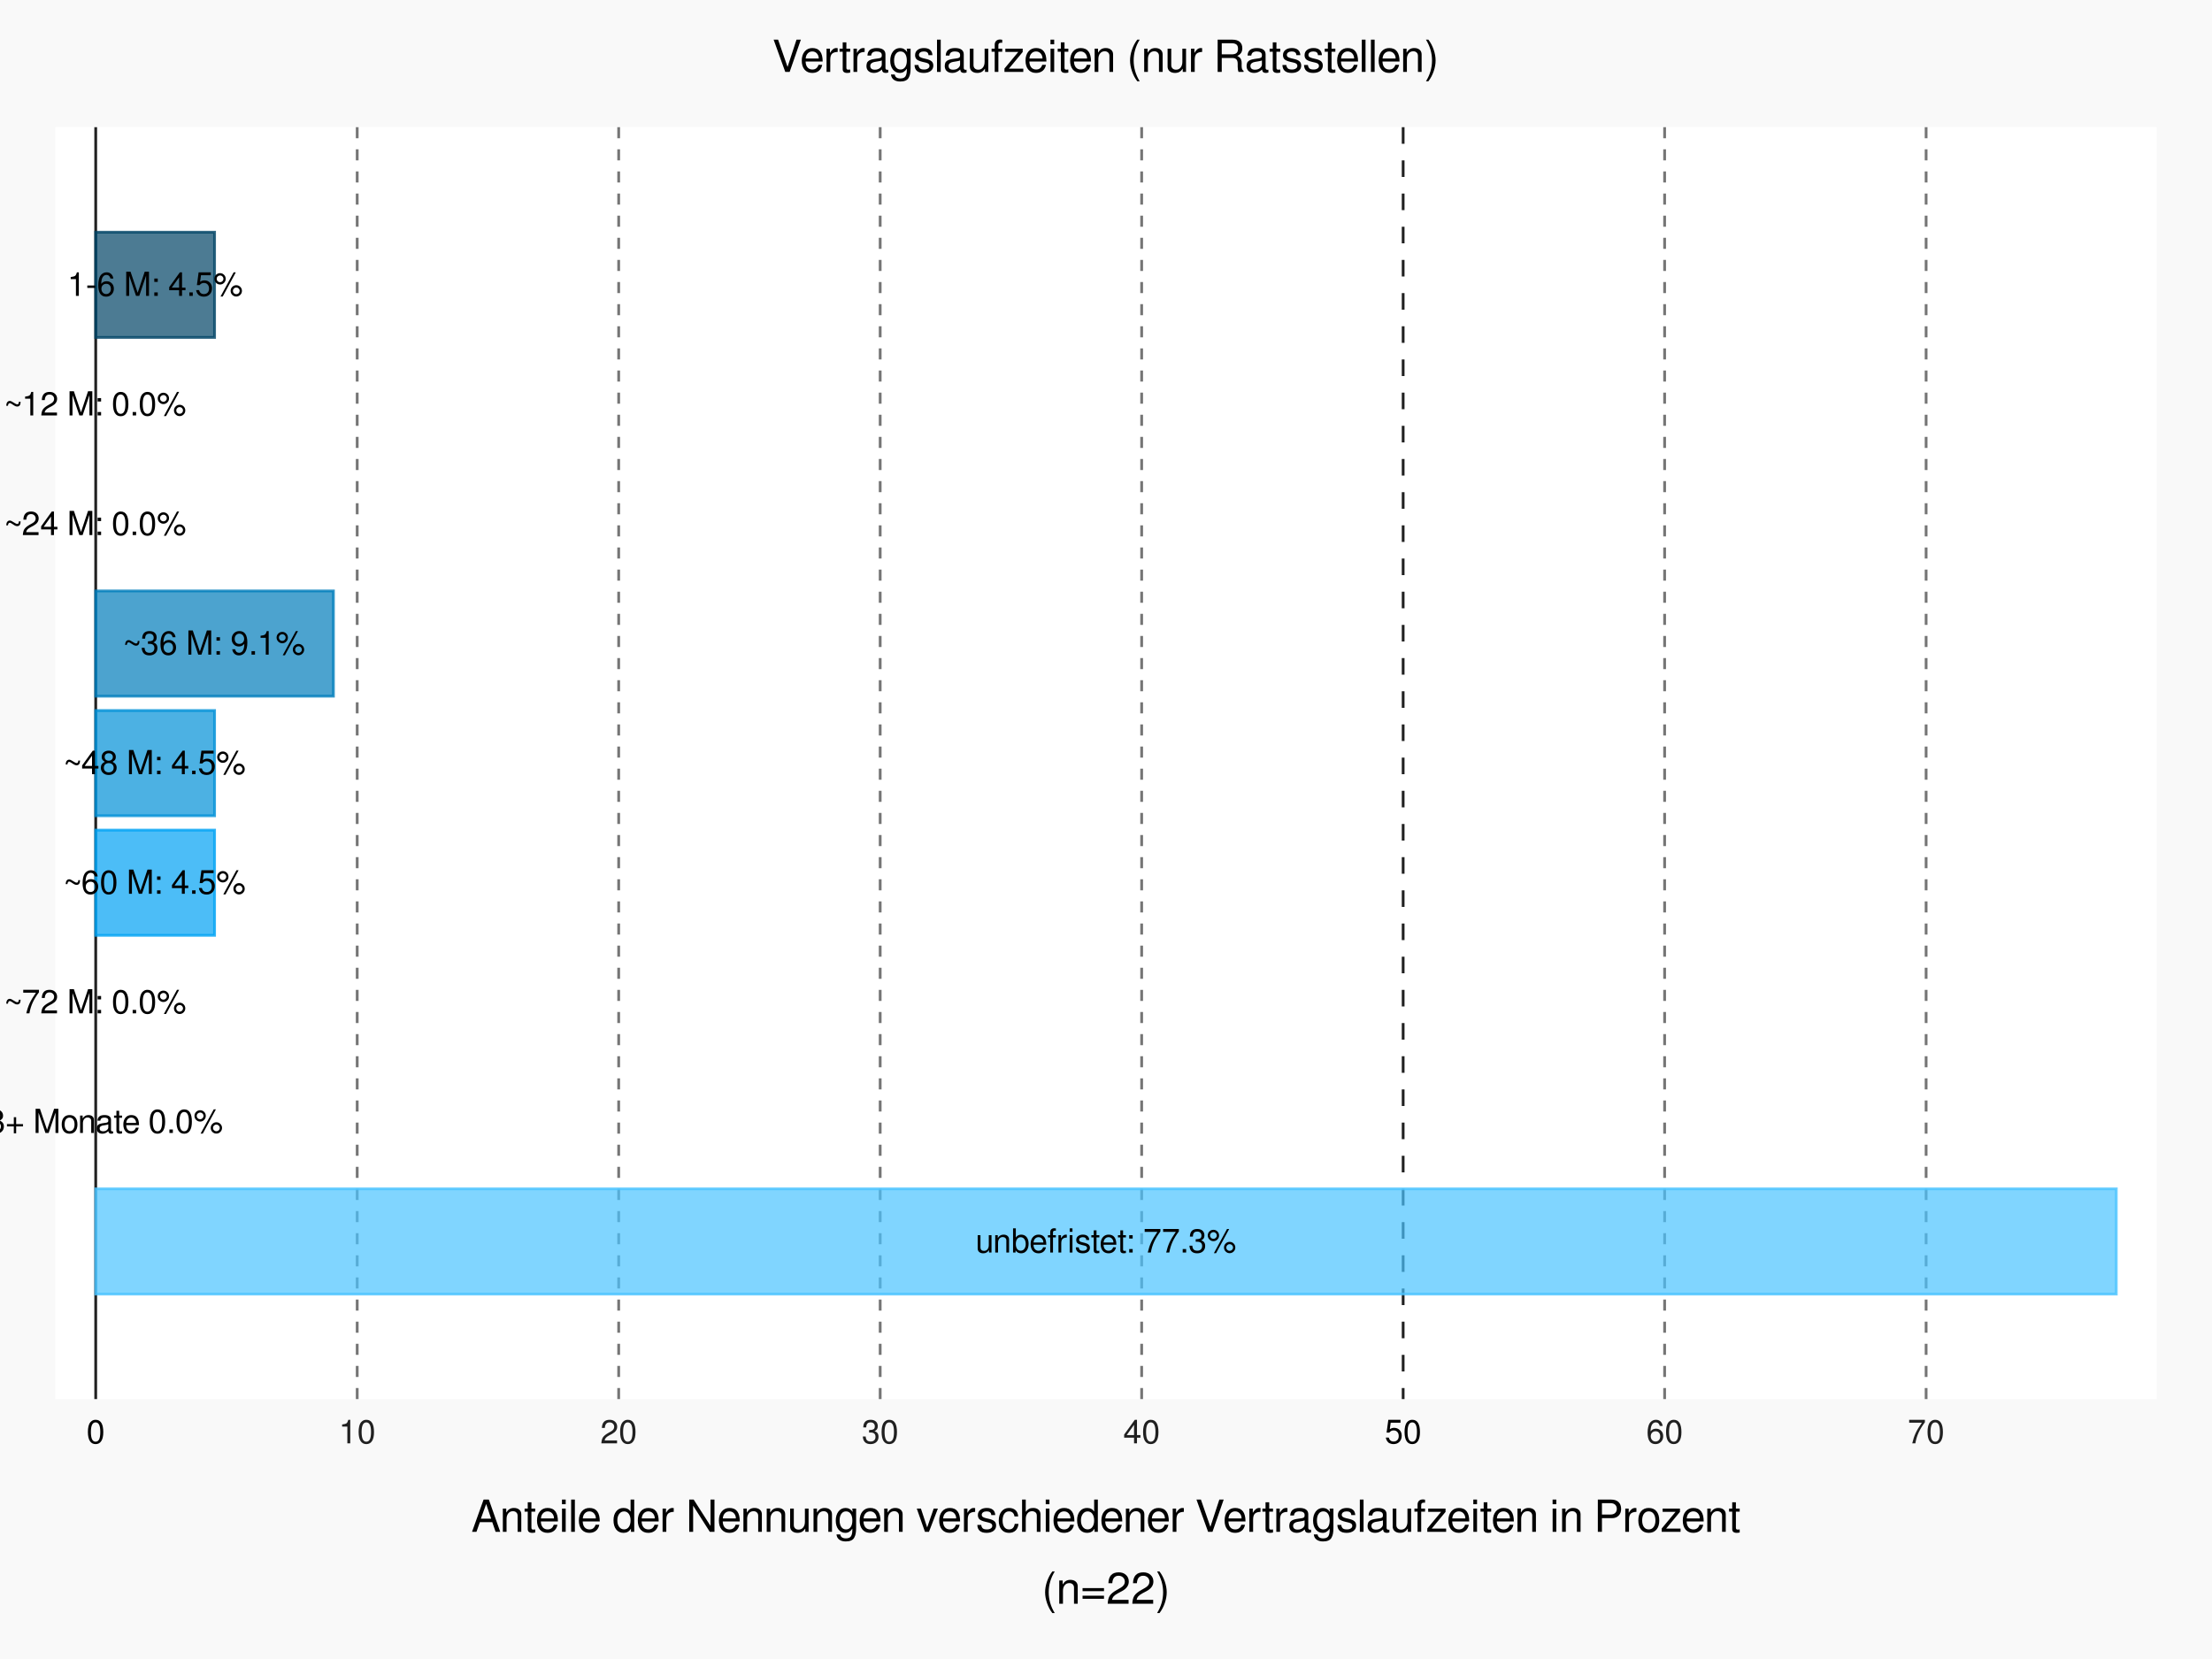
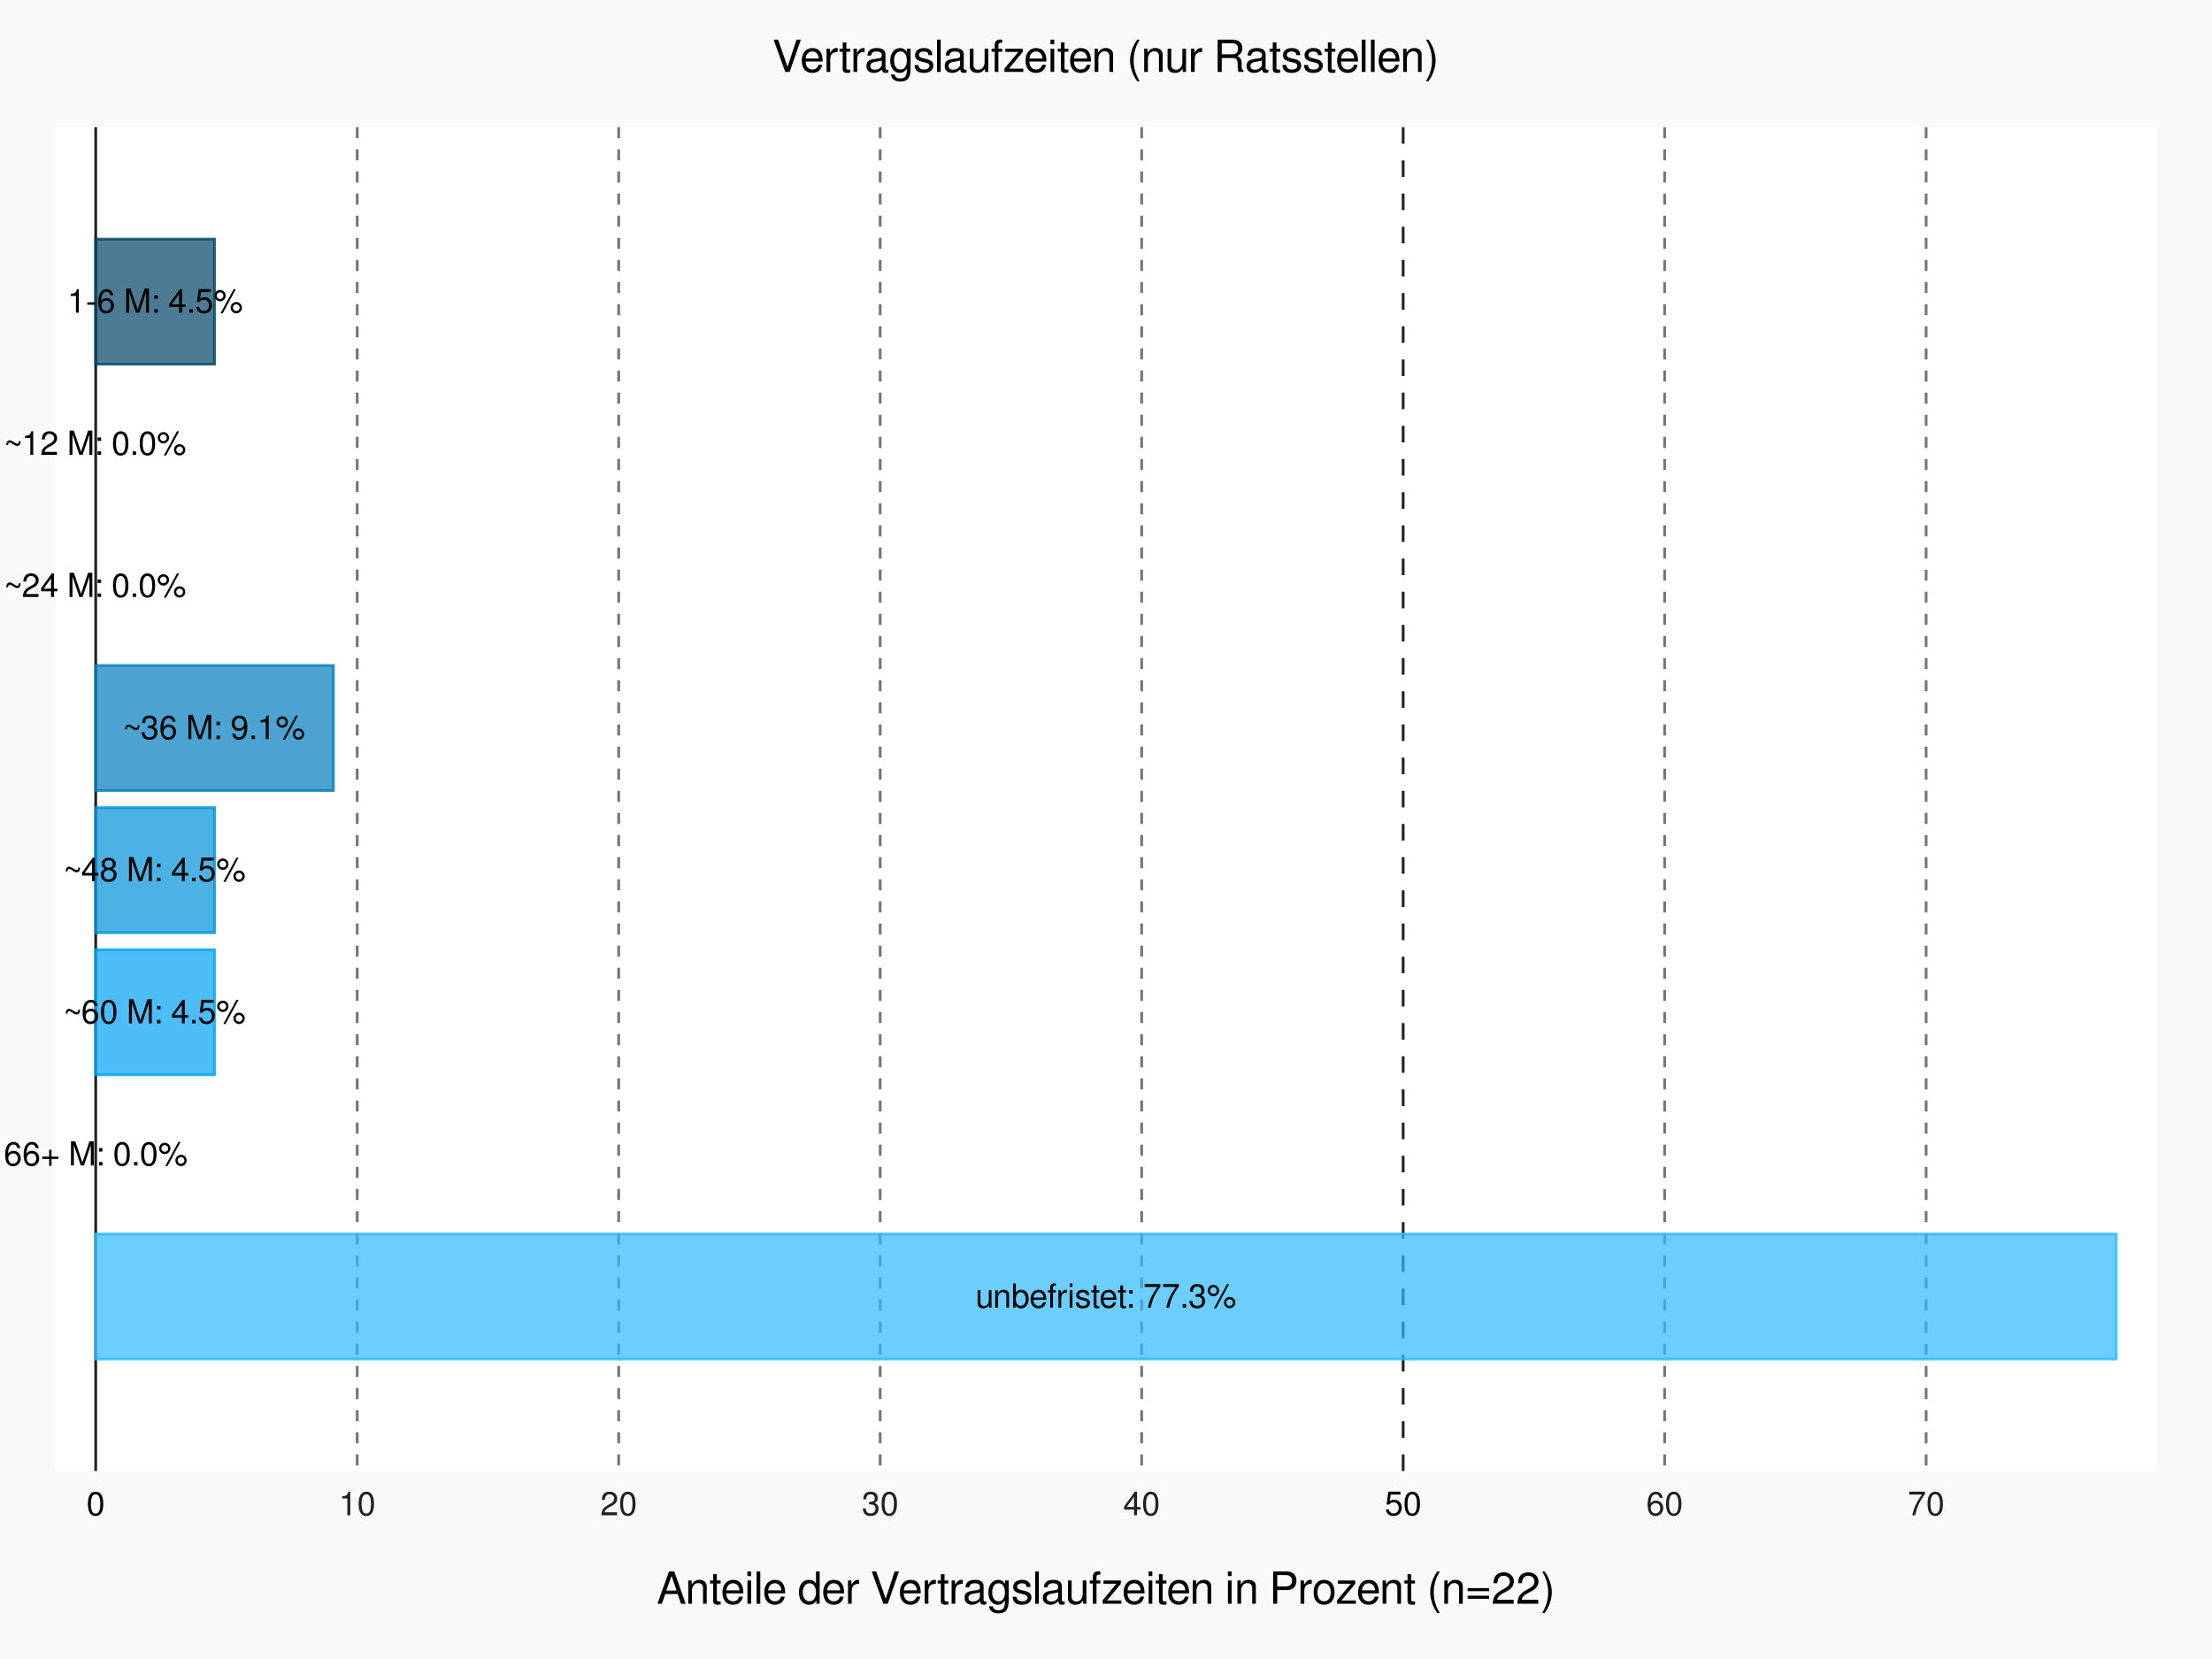
- <svg xmlns="http://www.w3.org/2000/svg" id="chart-2442aa2c-128d-4eb0-9fc9-a3c27d17f2ef" class="pygal-chart" viewBox="0 0 800 600">
+ <svg xmlns="http://www.w3.org/2000/svg" id="chart-31438a4d-c171-4c66-80ba-4acc8b60006a" class="pygal-chart" viewBox="0 0 800 600">
  <defs>
-     <style type="text/css">#chart-2442aa2c-128d-4eb0-9fc9-a3c27d17f2ef{-webkit-user-select:none;-webkit-font-smoothing:antialiased;font-family:FreeSans}#chart-2442aa2c-128d-4eb0-9fc9-a3c27d17f2ef .title{font-family:FreeSans;font-size:16px}#chart-2442aa2c-128d-4eb0-9fc9-a3c27d17f2ef .legends .legend text{font-family:FreeSans;font-size:14px}#chart-2442aa2c-128d-4eb0-9fc9-a3c27d17f2ef .axis text{font-family:FreeSans;font-size:12px}#chart-2442aa2c-128d-4eb0-9fc9-a3c27d17f2ef .axis text.major{font-family:FreeSans;font-size:12px}#chart-2442aa2c-128d-4eb0-9fc9-a3c27d17f2ef .text-overlay text.value{font-family:FreeSans;font-size:12px}#chart-2442aa2c-128d-4eb0-9fc9-a3c27d17f2ef .text-overlay text.label{font-family:FreeSans;font-size:12px}#chart-2442aa2c-128d-4eb0-9fc9-a3c27d17f2ef .tooltip{font-family:FreeSans;font-size:14px}#chart-2442aa2c-128d-4eb0-9fc9-a3c27d17f2ef text.no_data{font-family:FreeSans;font-size:64px}
- #chart-2442aa2c-128d-4eb0-9fc9-a3c27d17f2ef{background-color:rgba(249,249,249,1)}#chart-2442aa2c-128d-4eb0-9fc9-a3c27d17f2ef path,#chart-2442aa2c-128d-4eb0-9fc9-a3c27d17f2ef line,#chart-2442aa2c-128d-4eb0-9fc9-a3c27d17f2ef rect,#chart-2442aa2c-128d-4eb0-9fc9-a3c27d17f2ef circle{-webkit-transition:150ms;-moz-transition:150ms;transition:150ms}#chart-2442aa2c-128d-4eb0-9fc9-a3c27d17f2ef .graph &gt; .background{fill:rgba(249,249,249,1)}#chart-2442aa2c-128d-4eb0-9fc9-a3c27d17f2ef .plot &gt; .background{fill:rgba(255,255,255,1)}#chart-2442aa2c-128d-4eb0-9fc9-a3c27d17f2ef .graph{fill:rgba(0,0,0,.87)}#chart-2442aa2c-128d-4eb0-9fc9-a3c27d17f2ef text.no_data{fill:rgba(0,0,0,1)}#chart-2442aa2c-128d-4eb0-9fc9-a3c27d17f2ef .title{fill:rgba(0,0,0,1)}#chart-2442aa2c-128d-4eb0-9fc9-a3c27d17f2ef .legends .legend text{fill:rgba(0,0,0,.87)}#chart-2442aa2c-128d-4eb0-9fc9-a3c27d17f2ef .legends .legend:hover text{fill:rgba(0,0,0,1)}#chart-2442aa2c-128d-4eb0-9fc9-a3c27d17f2ef .axis .line{stroke:rgba(0,0,0,1)}#chart-2442aa2c-128d-4eb0-9fc9-a3c27d17f2ef .axis .guide.line{stroke:rgba(0,0,0,.54)}#chart-2442aa2c-128d-4eb0-9fc9-a3c27d17f2ef .axis .major.line{stroke:rgba(0,0,0,.87)}#chart-2442aa2c-128d-4eb0-9fc9-a3c27d17f2ef .axis text.major{fill:rgba(0,0,0,1)}#chart-2442aa2c-128d-4eb0-9fc9-a3c27d17f2ef .axis.y .guides:hover .guide.line,#chart-2442aa2c-128d-4eb0-9fc9-a3c27d17f2ef .line-graph .axis.x .guides:hover .guide.line,#chart-2442aa2c-128d-4eb0-9fc9-a3c27d17f2ef .stackedline-graph .axis.x .guides:hover .guide.line,#chart-2442aa2c-128d-4eb0-9fc9-a3c27d17f2ef .xy-graph .axis.x .guides:hover .guide.line{stroke:rgba(0,0,0,1)}#chart-2442aa2c-128d-4eb0-9fc9-a3c27d17f2ef .axis .guides:hover text{fill:rgba(0,0,0,1)}#chart-2442aa2c-128d-4eb0-9fc9-a3c27d17f2ef .reactive{fill-opacity:.7;stroke-opacity:.8}#chart-2442aa2c-128d-4eb0-9fc9-a3c27d17f2ef .ci{stroke:rgba(0,0,0,.87)}#chart-2442aa2c-128d-4eb0-9fc9-a3c27d17f2ef .reactive.active,#chart-2442aa2c-128d-4eb0-9fc9-a3c27d17f2ef .active .reactive{fill-opacity:.8;stroke-opacity:.9;stroke-width:4}#chart-2442aa2c-128d-4eb0-9fc9-a3c27d17f2ef .ci .reactive.active{stroke-width:1.5}#chart-2442aa2c-128d-4eb0-9fc9-a3c27d17f2ef .series text{fill:rgba(0,0,0,1)}#chart-2442aa2c-128d-4eb0-9fc9-a3c27d17f2ef .tooltip rect{fill:rgba(255,255,255,1);stroke:rgba(0,0,0,1);-webkit-transition:opacity 150ms;-moz-transition:opacity 150ms;transition:opacity 150ms}#chart-2442aa2c-128d-4eb0-9fc9-a3c27d17f2ef .tooltip .label{fill:rgba(0,0,0,.87)}#chart-2442aa2c-128d-4eb0-9fc9-a3c27d17f2ef .tooltip .label{fill:rgba(0,0,0,.87)}#chart-2442aa2c-128d-4eb0-9fc9-a3c27d17f2ef .tooltip .legend{font-size:.8em;fill:rgba(0,0,0,.54)}#chart-2442aa2c-128d-4eb0-9fc9-a3c27d17f2ef .tooltip .x_label{font-size:.6em;fill:rgba(0,0,0,1)}#chart-2442aa2c-128d-4eb0-9fc9-a3c27d17f2ef .tooltip .xlink{font-size:.5em;text-decoration:underline}#chart-2442aa2c-128d-4eb0-9fc9-a3c27d17f2ef .tooltip .value{font-size:1.5em}#chart-2442aa2c-128d-4eb0-9fc9-a3c27d17f2ef .bound{font-size:.5em}#chart-2442aa2c-128d-4eb0-9fc9-a3c27d17f2ef .max-value{font-size:.75em;fill:rgba(0,0,0,.54)}#chart-2442aa2c-128d-4eb0-9fc9-a3c27d17f2ef .map-element{fill:rgba(255,255,255,1);stroke:rgba(0,0,0,.54) !important}#chart-2442aa2c-128d-4eb0-9fc9-a3c27d17f2ef .map-element .reactive{fill-opacity:inherit;stroke-opacity:inherit}#chart-2442aa2c-128d-4eb0-9fc9-a3c27d17f2ef .color-0,#chart-2442aa2c-128d-4eb0-9fc9-a3c27d17f2ef .color-0 a:visited{stroke:#004466;fill:#004466}#chart-2442aa2c-128d-4eb0-9fc9-a3c27d17f2ef .color-1,#chart-2442aa2c-128d-4eb0-9fc9-a3c27d17f2ef .color-1 a:visited{stroke:#005782;fill:#005782}#chart-2442aa2c-128d-4eb0-9fc9-a3c27d17f2ef .color-2,#chart-2442aa2c-128d-4eb0-9fc9-a3c27d17f2ef .color-2 a:visited{stroke:#006a9f;fill:#006a9f}#chart-2442aa2c-128d-4eb0-9fc9-a3c27d17f2ef .color-3,#chart-2442aa2c-128d-4eb0-9fc9-a3c27d17f2ef .color-3 a:visited{stroke:#007dbb;fill:#007dbb}#chart-2442aa2c-128d-4eb0-9fc9-a3c27d17f2ef .color-4,#chart-2442aa2c-128d-4eb0-9fc9-a3c27d17f2ef .color-4 a:visited{stroke:#0090d7;fill:#0090d7}#chart-2442aa2c-128d-4eb0-9fc9-a3c27d17f2ef .color-5,#chart-2442aa2c-128d-4eb0-9fc9-a3c27d17f2ef .color-5 a:visited{stroke:#00a2f4;fill:#00a2f4}#chart-2442aa2c-128d-4eb0-9fc9-a3c27d17f2ef .color-6,#chart-2442aa2c-128d-4eb0-9fc9-a3c27d17f2ef .color-6 a:visited{stroke:#11b0ff;fill:#11b0ff}#chart-2442aa2c-128d-4eb0-9fc9-a3c27d17f2ef .color-7,#chart-2442aa2c-128d-4eb0-9fc9-a3c27d17f2ef .color-7 a:visited{stroke:#2db9ff;fill:#2db9ff}#chart-2442aa2c-128d-4eb0-9fc9-a3c27d17f2ef .color-8,#chart-2442aa2c-128d-4eb0-9fc9-a3c27d17f2ef .color-8 a:visited{stroke:#4ac3ff;fill:#4ac3ff}#chart-2442aa2c-128d-4eb0-9fc9-a3c27d17f2ef .text-overlay .color-0 text{fill:black}#chart-2442aa2c-128d-4eb0-9fc9-a3c27d17f2ef .text-overlay .color-1 text{fill:black}#chart-2442aa2c-128d-4eb0-9fc9-a3c27d17f2ef .text-overlay .color-2 text{fill:black}#chart-2442aa2c-128d-4eb0-9fc9-a3c27d17f2ef .text-overlay .color-3 text{fill:black}#chart-2442aa2c-128d-4eb0-9fc9-a3c27d17f2ef .text-overlay .color-4 text{fill:black}#chart-2442aa2c-128d-4eb0-9fc9-a3c27d17f2ef .text-overlay .color-5 text{fill:black}#chart-2442aa2c-128d-4eb0-9fc9-a3c27d17f2ef .text-overlay .color-6 text{fill:black}#chart-2442aa2c-128d-4eb0-9fc9-a3c27d17f2ef .text-overlay .color-7 text{fill:black}#chart-2442aa2c-128d-4eb0-9fc9-a3c27d17f2ef .text-overlay .color-8 text{fill:black}
- #chart-2442aa2c-128d-4eb0-9fc9-a3c27d17f2ef text.no_data{text-anchor:middle}#chart-2442aa2c-128d-4eb0-9fc9-a3c27d17f2ef .guide.line{fill:none}#chart-2442aa2c-128d-4eb0-9fc9-a3c27d17f2ef .centered{text-anchor:middle}#chart-2442aa2c-128d-4eb0-9fc9-a3c27d17f2ef .title{text-anchor:middle}#chart-2442aa2c-128d-4eb0-9fc9-a3c27d17f2ef .legends .legend text{fill-opacity:1}#chart-2442aa2c-128d-4eb0-9fc9-a3c27d17f2ef .axis.x text{text-anchor:middle}#chart-2442aa2c-128d-4eb0-9fc9-a3c27d17f2ef .axis.x:not(.web) text[transform]{text-anchor:start}#chart-2442aa2c-128d-4eb0-9fc9-a3c27d17f2ef .axis.x:not(.web) text[transform].backwards{text-anchor:end}#chart-2442aa2c-128d-4eb0-9fc9-a3c27d17f2ef .axis.y text{text-anchor:end}#chart-2442aa2c-128d-4eb0-9fc9-a3c27d17f2ef .axis.y text[transform].backwards{text-anchor:start}#chart-2442aa2c-128d-4eb0-9fc9-a3c27d17f2ef .axis.y2 text{text-anchor:start}#chart-2442aa2c-128d-4eb0-9fc9-a3c27d17f2ef .axis.y2 text[transform].backwards{text-anchor:end}#chart-2442aa2c-128d-4eb0-9fc9-a3c27d17f2ef .axis .guide.line{stroke-dasharray:4,4}#chart-2442aa2c-128d-4eb0-9fc9-a3c27d17f2ef .axis .major.guide.line{stroke-dasharray:6,6}#chart-2442aa2c-128d-4eb0-9fc9-a3c27d17f2ef .horizontal .axis.y .guide.line,#chart-2442aa2c-128d-4eb0-9fc9-a3c27d17f2ef .horizontal .axis.y2 .guide.line,#chart-2442aa2c-128d-4eb0-9fc9-a3c27d17f2ef .vertical .axis.x .guide.line{opacity:0}#chart-2442aa2c-128d-4eb0-9fc9-a3c27d17f2ef .horizontal .axis.always_show .guide.line,#chart-2442aa2c-128d-4eb0-9fc9-a3c27d17f2ef .vertical .axis.always_show .guide.line{opacity:1 !important}#chart-2442aa2c-128d-4eb0-9fc9-a3c27d17f2ef .axis.y .guides:hover .guide.line,#chart-2442aa2c-128d-4eb0-9fc9-a3c27d17f2ef .axis.y2 .guides:hover .guide.line,#chart-2442aa2c-128d-4eb0-9fc9-a3c27d17f2ef .axis.x .guides:hover .guide.line{opacity:1}#chart-2442aa2c-128d-4eb0-9fc9-a3c27d17f2ef .axis .guides:hover text{opacity:1}#chart-2442aa2c-128d-4eb0-9fc9-a3c27d17f2ef .nofill{fill:none}#chart-2442aa2c-128d-4eb0-9fc9-a3c27d17f2ef .subtle-fill{fill-opacity:.2}#chart-2442aa2c-128d-4eb0-9fc9-a3c27d17f2ef .dot{stroke-width:1px;fill-opacity:1}#chart-2442aa2c-128d-4eb0-9fc9-a3c27d17f2ef .dot.active{stroke-width:5px}#chart-2442aa2c-128d-4eb0-9fc9-a3c27d17f2ef .dot.negative{fill:transparent}#chart-2442aa2c-128d-4eb0-9fc9-a3c27d17f2ef text,#chart-2442aa2c-128d-4eb0-9fc9-a3c27d17f2ef tspan{stroke:none !important}#chart-2442aa2c-128d-4eb0-9fc9-a3c27d17f2ef .series text.active{opacity:1}#chart-2442aa2c-128d-4eb0-9fc9-a3c27d17f2ef .tooltip rect{fill-opacity:.95;stroke-width:.5}#chart-2442aa2c-128d-4eb0-9fc9-a3c27d17f2ef .tooltip text{fill-opacity:1}#chart-2442aa2c-128d-4eb0-9fc9-a3c27d17f2ef .showable{visibility:hidden}#chart-2442aa2c-128d-4eb0-9fc9-a3c27d17f2ef .showable.shown{visibility:visible}#chart-2442aa2c-128d-4eb0-9fc9-a3c27d17f2ef .gauge-background{fill:rgba(229,229,229,1);stroke:none}#chart-2442aa2c-128d-4eb0-9fc9-a3c27d17f2ef .bg-lines{stroke:rgba(249,249,249,1);stroke-width:2px}</style>
+     <style type="text/css">#chart-31438a4d-c171-4c66-80ba-4acc8b60006a{-webkit-user-select:none;-webkit-font-smoothing:antialiased;font-family:FreeSans}#chart-31438a4d-c171-4c66-80ba-4acc8b60006a .title{font-family:FreeSans;font-size:16px}#chart-31438a4d-c171-4c66-80ba-4acc8b60006a .legends .legend text{font-family:FreeSans;font-size:14px}#chart-31438a4d-c171-4c66-80ba-4acc8b60006a .axis text{font-family:FreeSans;font-size:12px}#chart-31438a4d-c171-4c66-80ba-4acc8b60006a .axis text.major{font-family:FreeSans;font-size:12px}#chart-31438a4d-c171-4c66-80ba-4acc8b60006a .text-overlay text.value{font-family:FreeSans;font-size:12px}#chart-31438a4d-c171-4c66-80ba-4acc8b60006a .text-overlay text.label{font-family:FreeSans;font-size:12px}#chart-31438a4d-c171-4c66-80ba-4acc8b60006a .tooltip{font-family:FreeSans;font-size:14px}#chart-31438a4d-c171-4c66-80ba-4acc8b60006a text.no_data{font-family:FreeSans;font-size:64px}
+ #chart-31438a4d-c171-4c66-80ba-4acc8b60006a{background-color:rgba(249,249,249,1)}#chart-31438a4d-c171-4c66-80ba-4acc8b60006a path,#chart-31438a4d-c171-4c66-80ba-4acc8b60006a line,#chart-31438a4d-c171-4c66-80ba-4acc8b60006a rect,#chart-31438a4d-c171-4c66-80ba-4acc8b60006a circle{-webkit-transition:150ms;-moz-transition:150ms;transition:150ms}#chart-31438a4d-c171-4c66-80ba-4acc8b60006a .graph &gt; .background{fill:rgba(249,249,249,1)}#chart-31438a4d-c171-4c66-80ba-4acc8b60006a .plot &gt; .background{fill:rgba(255,255,255,1)}#chart-31438a4d-c171-4c66-80ba-4acc8b60006a .graph{fill:rgba(0,0,0,.87)}#chart-31438a4d-c171-4c66-80ba-4acc8b60006a text.no_data{fill:rgba(0,0,0,1)}#chart-31438a4d-c171-4c66-80ba-4acc8b60006a .title{fill:rgba(0,0,0,1)}#chart-31438a4d-c171-4c66-80ba-4acc8b60006a .legends .legend text{fill:rgba(0,0,0,.87)}#chart-31438a4d-c171-4c66-80ba-4acc8b60006a .legends .legend:hover text{fill:rgba(0,0,0,1)}#chart-31438a4d-c171-4c66-80ba-4acc8b60006a .axis .line{stroke:rgba(0,0,0,1)}#chart-31438a4d-c171-4c66-80ba-4acc8b60006a .axis .guide.line{stroke:rgba(0,0,0,.54)}#chart-31438a4d-c171-4c66-80ba-4acc8b60006a .axis .major.line{stroke:rgba(0,0,0,.87)}#chart-31438a4d-c171-4c66-80ba-4acc8b60006a .axis text.major{fill:rgba(0,0,0,1)}#chart-31438a4d-c171-4c66-80ba-4acc8b60006a .axis.y .guides:hover .guide.line,#chart-31438a4d-c171-4c66-80ba-4acc8b60006a .line-graph .axis.x .guides:hover .guide.line,#chart-31438a4d-c171-4c66-80ba-4acc8b60006a .stackedline-graph .axis.x .guides:hover .guide.line,#chart-31438a4d-c171-4c66-80ba-4acc8b60006a .xy-graph .axis.x .guides:hover .guide.line{stroke:rgba(0,0,0,1)}#chart-31438a4d-c171-4c66-80ba-4acc8b60006a .axis .guides:hover text{fill:rgba(0,0,0,1)}#chart-31438a4d-c171-4c66-80ba-4acc8b60006a .reactive{fill-opacity:.7;stroke-opacity:.8}#chart-31438a4d-c171-4c66-80ba-4acc8b60006a .ci{stroke:rgba(0,0,0,.87)}#chart-31438a4d-c171-4c66-80ba-4acc8b60006a .reactive.active,#chart-31438a4d-c171-4c66-80ba-4acc8b60006a .active .reactive{fill-opacity:.8;stroke-opacity:.9;stroke-width:4}#chart-31438a4d-c171-4c66-80ba-4acc8b60006a .ci .reactive.active{stroke-width:1.5}#chart-31438a4d-c171-4c66-80ba-4acc8b60006a .series text{fill:rgba(0,0,0,1)}#chart-31438a4d-c171-4c66-80ba-4acc8b60006a .tooltip rect{fill:rgba(255,255,255,1);stroke:rgba(0,0,0,1);-webkit-transition:opacity 150ms;-moz-transition:opacity 150ms;transition:opacity 150ms}#chart-31438a4d-c171-4c66-80ba-4acc8b60006a .tooltip .label{fill:rgba(0,0,0,.87)}#chart-31438a4d-c171-4c66-80ba-4acc8b60006a .tooltip .label{fill:rgba(0,0,0,.87)}#chart-31438a4d-c171-4c66-80ba-4acc8b60006a .tooltip .legend{font-size:.8em;fill:rgba(0,0,0,.54)}#chart-31438a4d-c171-4c66-80ba-4acc8b60006a .tooltip .x_label{font-size:.6em;fill:rgba(0,0,0,1)}#chart-31438a4d-c171-4c66-80ba-4acc8b60006a .tooltip .xlink{font-size:.5em;text-decoration:underline}#chart-31438a4d-c171-4c66-80ba-4acc8b60006a .tooltip .value{font-size:1.5em}#chart-31438a4d-c171-4c66-80ba-4acc8b60006a .bound{font-size:.5em}#chart-31438a4d-c171-4c66-80ba-4acc8b60006a .max-value{font-size:.75em;fill:rgba(0,0,0,.54)}#chart-31438a4d-c171-4c66-80ba-4acc8b60006a .map-element{fill:rgba(255,255,255,1);stroke:rgba(0,0,0,.54) !important}#chart-31438a4d-c171-4c66-80ba-4acc8b60006a .map-element .reactive{fill-opacity:inherit;stroke-opacity:inherit}#chart-31438a4d-c171-4c66-80ba-4acc8b60006a .color-0,#chart-31438a4d-c171-4c66-80ba-4acc8b60006a .color-0 a:visited{stroke:#004466;fill:#004466}#chart-31438a4d-c171-4c66-80ba-4acc8b60006a .color-1,#chart-31438a4d-c171-4c66-80ba-4acc8b60006a .color-1 a:visited{stroke:#005782;fill:#005782}#chart-31438a4d-c171-4c66-80ba-4acc8b60006a .color-2,#chart-31438a4d-c171-4c66-80ba-4acc8b60006a .color-2 a:visited{stroke:#006a9f;fill:#006a9f}#chart-31438a4d-c171-4c66-80ba-4acc8b60006a .color-3,#chart-31438a4d-c171-4c66-80ba-4acc8b60006a .color-3 a:visited{stroke:#007dbb;fill:#007dbb}#chart-31438a4d-c171-4c66-80ba-4acc8b60006a .color-4,#chart-31438a4d-c171-4c66-80ba-4acc8b60006a .color-4 a:visited{stroke:#0090d7;fill:#0090d7}#chart-31438a4d-c171-4c66-80ba-4acc8b60006a .color-5,#chart-31438a4d-c171-4c66-80ba-4acc8b60006a .color-5 a:visited{stroke:#00a2f4;fill:#00a2f4}#chart-31438a4d-c171-4c66-80ba-4acc8b60006a .color-6,#chart-31438a4d-c171-4c66-80ba-4acc8b60006a .color-6 a:visited{stroke:#11b0ff;fill:#11b0ff}#chart-31438a4d-c171-4c66-80ba-4acc8b60006a .color-7,#chart-31438a4d-c171-4c66-80ba-4acc8b60006a .color-7 a:visited{stroke:#2db9ff;fill:#2db9ff}#chart-31438a4d-c171-4c66-80ba-4acc8b60006a .text-overlay .color-0 text{fill:black}#chart-31438a4d-c171-4c66-80ba-4acc8b60006a .text-overlay .color-1 text{fill:black}#chart-31438a4d-c171-4c66-80ba-4acc8b60006a .text-overlay .color-2 text{fill:black}#chart-31438a4d-c171-4c66-80ba-4acc8b60006a .text-overlay .color-3 text{fill:black}#chart-31438a4d-c171-4c66-80ba-4acc8b60006a .text-overlay .color-4 text{fill:black}#chart-31438a4d-c171-4c66-80ba-4acc8b60006a .text-overlay .color-5 text{fill:black}#chart-31438a4d-c171-4c66-80ba-4acc8b60006a .text-overlay .color-6 text{fill:black}#chart-31438a4d-c171-4c66-80ba-4acc8b60006a .text-overlay .color-7 text{fill:black}
+ #chart-31438a4d-c171-4c66-80ba-4acc8b60006a text.no_data{text-anchor:middle}#chart-31438a4d-c171-4c66-80ba-4acc8b60006a .guide.line{fill:none}#chart-31438a4d-c171-4c66-80ba-4acc8b60006a .centered{text-anchor:middle}#chart-31438a4d-c171-4c66-80ba-4acc8b60006a .title{text-anchor:middle}#chart-31438a4d-c171-4c66-80ba-4acc8b60006a .legends .legend text{fill-opacity:1}#chart-31438a4d-c171-4c66-80ba-4acc8b60006a .axis.x text{text-anchor:middle}#chart-31438a4d-c171-4c66-80ba-4acc8b60006a .axis.x:not(.web) text[transform]{text-anchor:start}#chart-31438a4d-c171-4c66-80ba-4acc8b60006a .axis.x:not(.web) text[transform].backwards{text-anchor:end}#chart-31438a4d-c171-4c66-80ba-4acc8b60006a .axis.y text{text-anchor:end}#chart-31438a4d-c171-4c66-80ba-4acc8b60006a .axis.y text[transform].backwards{text-anchor:start}#chart-31438a4d-c171-4c66-80ba-4acc8b60006a .axis.y2 text{text-anchor:start}#chart-31438a4d-c171-4c66-80ba-4acc8b60006a .axis.y2 text[transform].backwards{text-anchor:end}#chart-31438a4d-c171-4c66-80ba-4acc8b60006a .axis .guide.line{stroke-dasharray:4,4}#chart-31438a4d-c171-4c66-80ba-4acc8b60006a .axis .major.guide.line{stroke-dasharray:6,6}#chart-31438a4d-c171-4c66-80ba-4acc8b60006a .horizontal .axis.y .guide.line,#chart-31438a4d-c171-4c66-80ba-4acc8b60006a .horizontal .axis.y2 .guide.line,#chart-31438a4d-c171-4c66-80ba-4acc8b60006a .vertical .axis.x .guide.line{opacity:0}#chart-31438a4d-c171-4c66-80ba-4acc8b60006a .horizontal .axis.always_show .guide.line,#chart-31438a4d-c171-4c66-80ba-4acc8b60006a .vertical .axis.always_show .guide.line{opacity:1 !important}#chart-31438a4d-c171-4c66-80ba-4acc8b60006a .axis.y .guides:hover .guide.line,#chart-31438a4d-c171-4c66-80ba-4acc8b60006a .axis.y2 .guides:hover .guide.line,#chart-31438a4d-c171-4c66-80ba-4acc8b60006a .axis.x .guides:hover .guide.line{opacity:1}#chart-31438a4d-c171-4c66-80ba-4acc8b60006a .axis .guides:hover text{opacity:1}#chart-31438a4d-c171-4c66-80ba-4acc8b60006a .nofill{fill:none}#chart-31438a4d-c171-4c66-80ba-4acc8b60006a .subtle-fill{fill-opacity:.2}#chart-31438a4d-c171-4c66-80ba-4acc8b60006a .dot{stroke-width:1px;fill-opacity:1}#chart-31438a4d-c171-4c66-80ba-4acc8b60006a .dot.active{stroke-width:5px}#chart-31438a4d-c171-4c66-80ba-4acc8b60006a .dot.negative{fill:transparent}#chart-31438a4d-c171-4c66-80ba-4acc8b60006a text,#chart-31438a4d-c171-4c66-80ba-4acc8b60006a tspan{stroke:none !important}#chart-31438a4d-c171-4c66-80ba-4acc8b60006a .series text.active{opacity:1}#chart-31438a4d-c171-4c66-80ba-4acc8b60006a .tooltip rect{fill-opacity:.95;stroke-width:.5}#chart-31438a4d-c171-4c66-80ba-4acc8b60006a .tooltip text{fill-opacity:1}#chart-31438a4d-c171-4c66-80ba-4acc8b60006a .showable{visibility:hidden}#chart-31438a4d-c171-4c66-80ba-4acc8b60006a .showable.shown{visibility:visible}#chart-31438a4d-c171-4c66-80ba-4acc8b60006a .gauge-background{fill:rgba(229,229,229,1);stroke:none}#chart-31438a4d-c171-4c66-80ba-4acc8b60006a .bg-lines{stroke:rgba(249,249,249,1);stroke-width:2px}</style>
  </defs>
  <g class="graph horizontalbar-graph horizontal">
    <rect x="0" y="0" width="800" height="600" class="background" />
    <g transform="translate(20, 46)" class="plot">
-       <rect x="0" y="0" width="760" height="460" class="background" />
+       <rect x="0" y="0" width="760" height="486" class="background" />
      <g class="axis x always_show">
        <g class="guides">
-           <path d="M14.615 0 v460" class="axis major line" />
-           <text x="14.615" y="476.0" class="major">0</text>
+           <path d="M14.615 0 v486" class="axis major line" />
+           <text x="14.615" y="502.0" class="major">0</text>
        </g>
        <g class="guides">
-           <path d="M109.186 0 v460" class="guide line" />
-           <text x="109.186" y="476.0" class="">10</text>
+           <path d="M109.186 0 v486" class="guide line" />
+           <text x="109.186" y="502.0" class="">10</text>
        </g>
        <g class="guides">
-           <path d="M203.756 0 v460" class="guide line" />
-           <text x="203.756" y="476.0" class="">20</text>
+           <path d="M203.756 0 v486" class="guide line" />
+           <text x="203.756" y="502.0" class="">20</text>
        </g>
        <g class="guides">
-           <path d="M298.326 0 v460" class="guide line" />
-           <text x="298.326" y="476.0" class="">30</text>
+           <path d="M298.326 0 v486" class="guide line" />
+           <text x="298.326" y="502.0" class="">30</text>
        </g>
        <g class="guides">
-           <path d="M392.896 0 v460" class="guide line" />
-           <text x="392.896" y="476.0" class="">40</text>
+           <path d="M392.896 0 v486" class="guide line" />
+           <text x="392.896" y="502.0" class="">40</text>
        </g>
        <g class="guides">
-           <path d="M487.466 0 v460" class="major guide line" />
-           <text x="487.466" y="476.0" class="major">50</text>
+           <path d="M487.466 0 v486" class="major guide line" />
+           <text x="487.466" y="502.0" class="major">50</text>
        </g>
        <g class="guides">
-           <path d="M582.036 0 v460" class="guide line" />
-           <text x="582.036" y="476.0" class="">60</text>
+           <path d="M582.036 0 v486" class="guide line" />
+           <text x="582.036" y="502.0" class="">60</text>
        </g>
        <g class="guides">
-           <path d="M676.606 0 v460" class="guide line" />
-           <text x="676.606" y="476.0" class="">70</text>
-         </g>
-       </g>
-       <g class="series serie-8 color-8">
-         <g class="bars">
-           <g class="bar">
-             <rect x="14.615" y="383.962" rx="0" ry="0" width="730.769" height="38.058" class="rect reactive tooltip-trigger" />
-           </g>
+           <path d="M676.606 0 v486" class="guide line" />
+           <text x="676.606" y="502.0" class="">70</text>
        </g>
      </g>
      <g class="series serie-7 color-7">
        <g class="bars">
          <g class="bar">
-             <rect x="14.615" y="340.715" rx="0" ry="0" height="38.058" class="rect reactive tooltip-trigger" />
+             <rect x="14.615" y="400.296" rx="0" ry="0" width="730.769" height="45.235" class="rect reactive tooltip-trigger" />
          </g>
        </g>
      </g>
      <g class="series serie-6 color-6">
        <g class="bars">
          <g class="bar">
-             <rect x="14.615" y="297.467" rx="0" ry="0" height="38.058" class="rect reactive tooltip-trigger" />
+             <rect x="14.615" y="348.892" rx="0" ry="0" height="45.235" class="rect reactive tooltip-trigger" />
          </g>
        </g>
      </g>
      <g class="series serie-5 color-5">
        <g class="bars">
          <g class="bar">
-             <rect x="14.615" y="254.219" rx="0" ry="0" width="42.986" height="38.058" class="rect reactive tooltip-trigger" />
+             <rect x="14.615" y="297.488" rx="0" ry="0" width="42.986" height="45.235" class="rect reactive tooltip-trigger" />
          </g>
        </g>
      </g>
      <g class="series serie-4 color-4">
        <g class="bars">
          <g class="bar">
-             <rect x="14.615" y="210.971" rx="0" ry="0" width="42.986" height="38.058" class="rect reactive tooltip-trigger" />
+             <rect x="14.615" y="246.084" rx="0" ry="0" width="42.986" height="45.235" class="rect reactive tooltip-trigger" />
          </g>
        </g>
      </g>
      <g class="series serie-3 color-3">
        <g class="bars">
          <g class="bar">
-             <rect x="14.615" y="167.723" rx="0" ry="0" width="85.973" height="38.058" class="rect reactive tooltip-trigger" />
+             <rect x="14.615" y="194.68" rx="0" ry="0" width="85.973" height="45.235" class="rect reactive tooltip-trigger" />
          </g>
        </g>
      </g>
      <g class="series serie-2 color-2">
        <g class="bars">
          <g class="bar">
-             <rect x="14.615" y="124.475" rx="0" ry="0" height="38.058" class="rect reactive tooltip-trigger" />
+             <rect x="14.615" y="143.277" rx="0" ry="0" height="45.235" class="rect reactive tooltip-trigger" />
          </g>
        </g>
      </g>
      <g class="series serie-1 color-1">
        <g class="bars">
          <g class="bar">
-             <rect x="14.615" y="81.227" rx="0" ry="0" height="38.058" class="rect reactive tooltip-trigger" />
+             <rect x="14.615" y="91.873" rx="0" ry="0" height="45.235" class="rect reactive tooltip-trigger" />
          </g>
        </g>
      </g>
      <g class="series serie-0 color-0">
        <g class="bars">
          <g class="bar">
-             <rect x="14.615" y="37.979" rx="0" ry="0" width="42.986" height="38.058" class="rect reactive tooltip-trigger" />
+             <rect x="14.615" y="40.469" rx="0" ry="0" width="42.986" height="45.235" class="rect reactive tooltip-trigger" />
          </g>
        </g>
      </g>
    </g>
    <g class="titles">
      <text x="400.0" y="26" class="title plot_title">Vertragslaufzeiten (nur Ratsstellen)</text>
-       <text x="400.0" y="554" class="title">Anteile der Nennungen verschiedener Vertragslaufzeiten in Prozent</text>
-       <text x="400.0" y="580" class="title">(n=22)</text>
+       <text x="400.0" y="580" class="title">Anteile der Vertragslaufzeiten in Prozent (n=22)</text>
    </g>
    <g transform="translate(20, 46)" class="plot overlay">
-       <g class="series serie-8 color-8" />
      <g class="series serie-7 color-7" />
      <g class="series serie-6 color-6" />
      <g class="series serie-5 color-5" />
      <g class="series serie-4 color-4" />
      <g class="series serie-3 color-3" />
      <g class="series serie-2 color-2" />
      <g class="series serie-1 color-1" />
      <g class="series serie-0 color-0" />
    </g>
    <g transform="translate(20, 46)" class="plot text-overlay">
-       <g class="series serie-8 color-8">
-         <text text-anchor="middle" x="380.0" y="406.991" class="value">unbefristet: 77.3%</text>
-       </g>
      <g class="series serie-7 color-7">
-         <text text-anchor="middle" x="14.615" y="363.744" class="value">78+ Monate 0.0%</text>
+         <text text-anchor="middle" x="380.0" y="426.913" class="value">unbefristet: 77.3%</text>
      </g>
      <g class="series serie-6 color-6">
-         <text text-anchor="middle" x="14.615" y="320.496" class="value">~72 M: 0.0%</text>
+         <text text-anchor="middle" x="14.615" y="375.51" class="value">66+ M: 0.0%</text>
      </g>
      <g class="series serie-5 color-5">
-         <text text-anchor="middle" x="36.109" y="277.248" class="value">~60 M: 4.5%</text>
+         <text text-anchor="middle" x="36.109" y="324.106" class="value">~60 M: 4.5%</text>
      </g>
      <g class="series serie-4 color-4">
-         <text text-anchor="middle" x="36.109" y="234" class="value">~48 M: 4.5%</text>
+         <text text-anchor="middle" x="36.109" y="272.702" class="value">~48 M: 4.5%</text>
      </g>
      <g class="series serie-3 color-3">
-         <text text-anchor="middle" x="57.602" y="190.752" class="value">~36 M: 9.1%</text>
+         <text text-anchor="middle" x="57.602" y="221.298" class="value">~36 M: 9.1%</text>
      </g>
      <g class="series serie-2 color-2">
-         <text text-anchor="middle" x="14.615" y="147.504" class="value">~24 M: 0.0%</text>
+         <text text-anchor="middle" x="14.615" y="169.894" class="value">~24 M: 0.0%</text>
      </g>
      <g class="series serie-1 color-1">
-         <text text-anchor="middle" x="14.615" y="104.256" class="value">~12 M: 0.0%</text>
+         <text text-anchor="middle" x="14.615" y="118.49" class="value">~12 M: 0.0%</text>
      </g>
      <g class="series serie-0 color-0">
-         <text text-anchor="middle" x="36.109" y="61.009" class="value">1-6 M: 4.5%</text>
+         <text text-anchor="middle" x="36.109" y="67.087" class="value">1-6 M: 4.5%</text>
      </g>
    </g>
    <g transform="translate(20, 46)" class="plot tooltip-overlay">
      <g transform="translate(0 0)" style="opacity: 0" class="tooltip">
        <rect rx="0" ry="0" width="0" height="0" class="tooltip-box" />
        <g class="text" />
      </g>
    </g>
  </g>
</svg>
